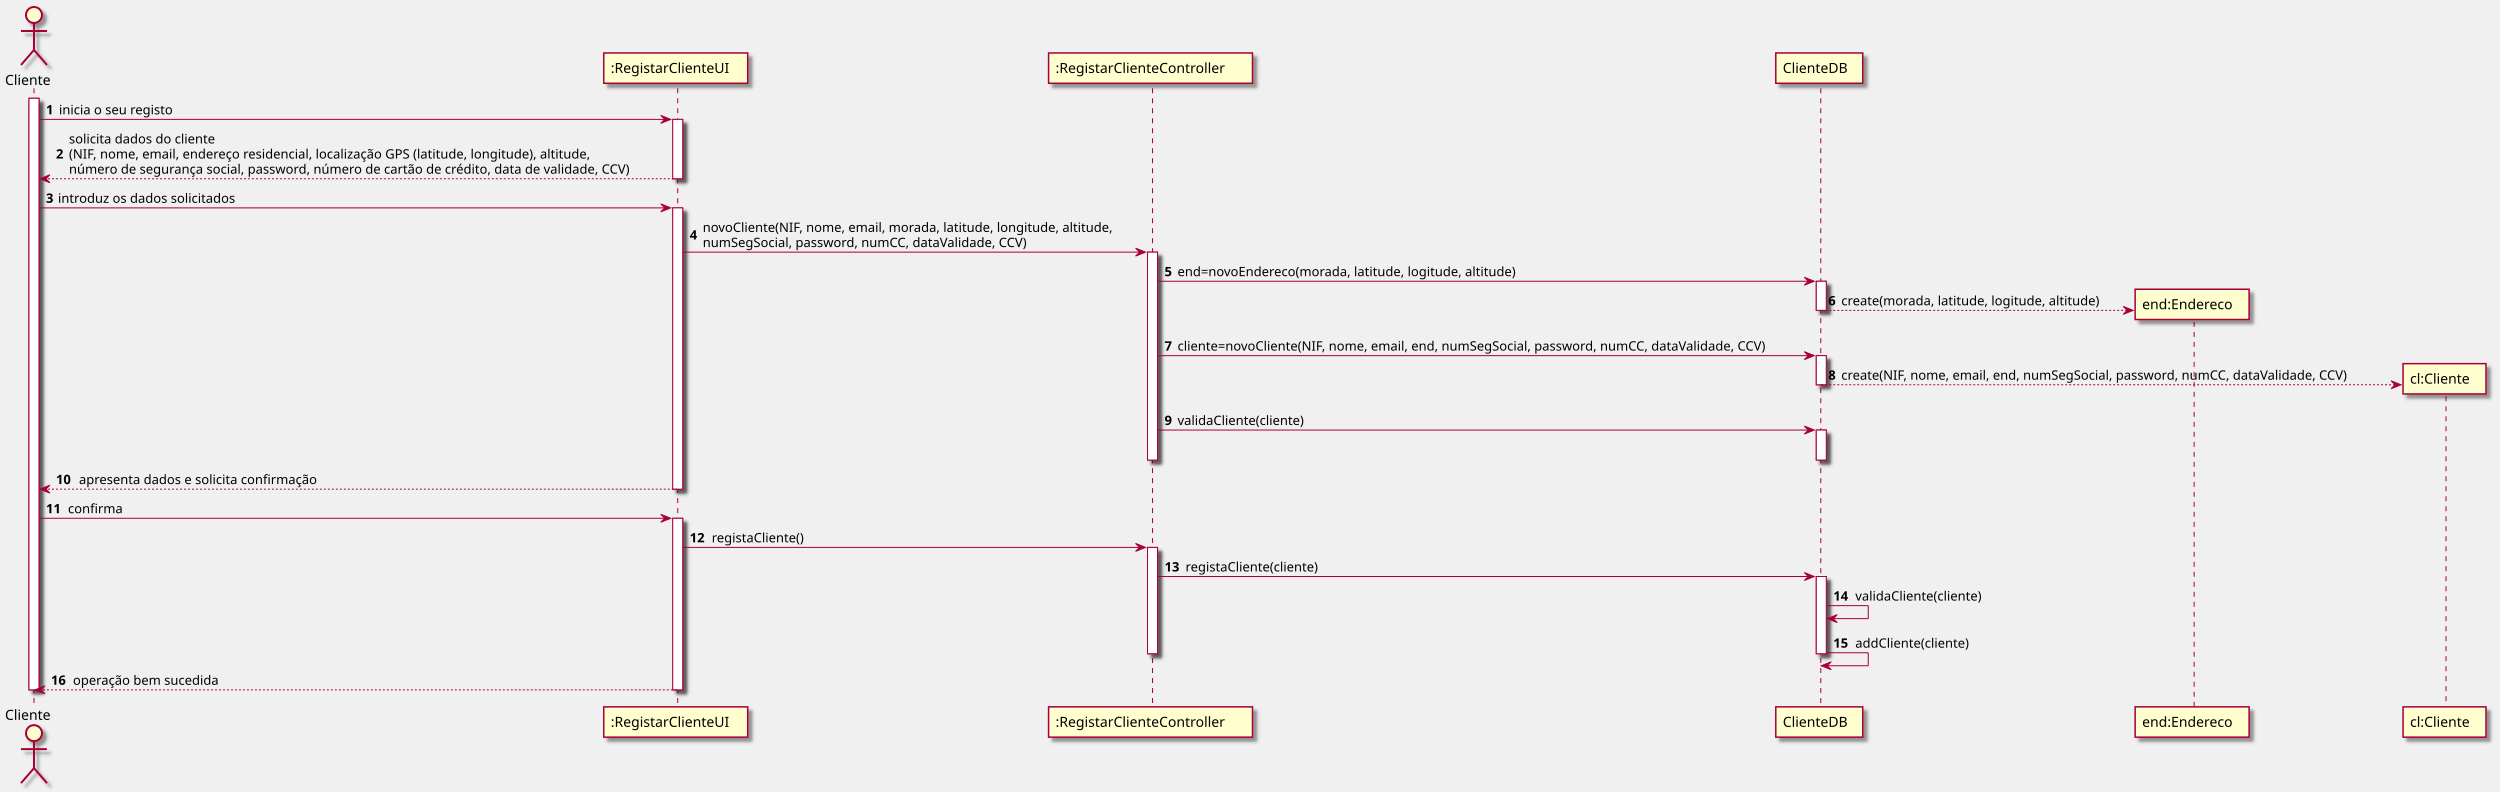
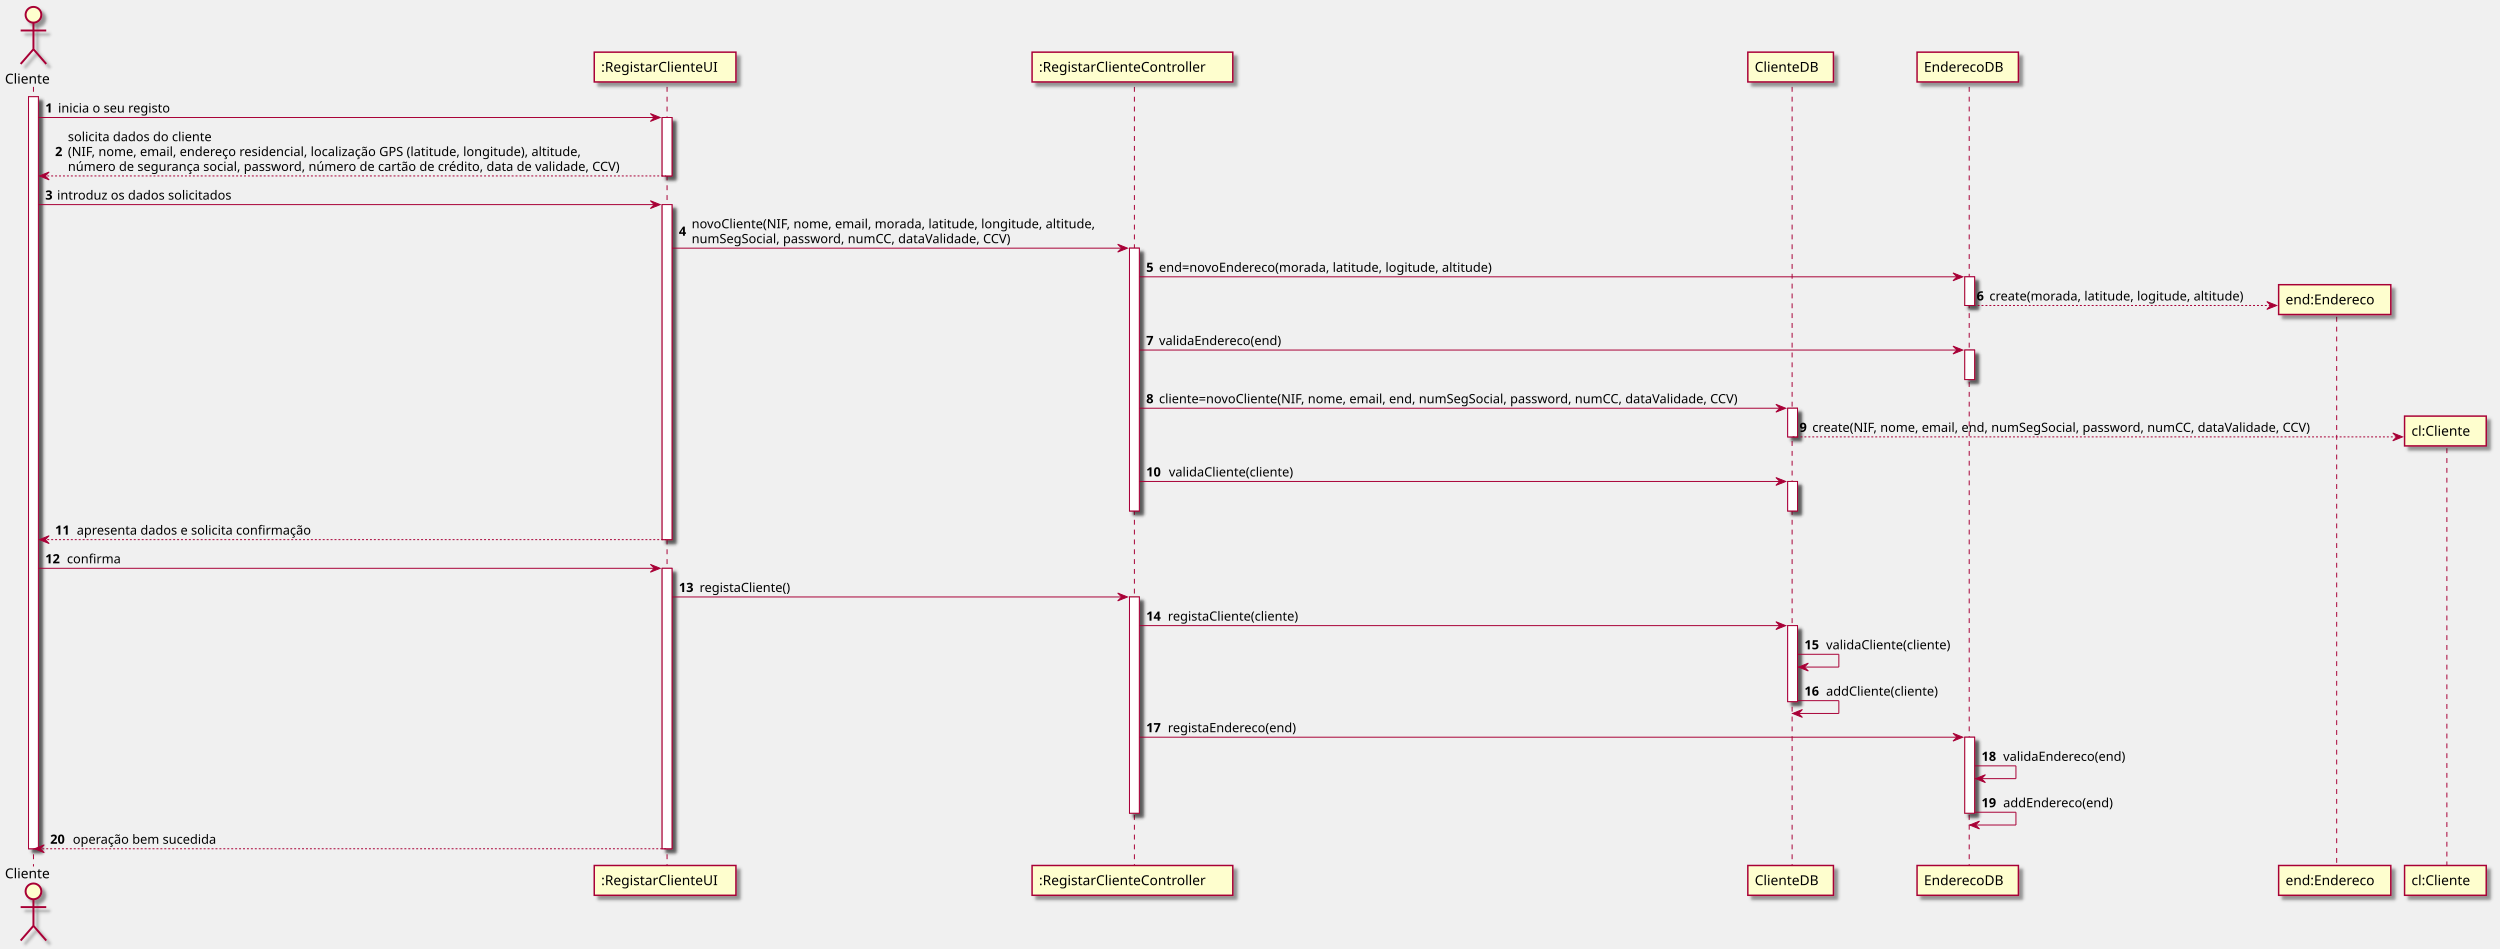
- <svg xmlns="http://www.w3.org/2000/svg" contentScriptType="application/ecmascript" contentStyleType="text/css" height="792px" preserveAspectRatio="none" style="width:2501px;height:792px;" version="1.1" viewBox="0 0 2501 792" width="2501px" zoomAndPan="magnify">
+ <svg xmlns="http://www.w3.org/2000/svg" contentScriptType="application/ecmascript" contentStyleType="text/css" height="964px" preserveAspectRatio="none" style="width:2541px;height:964px;" version="1.1" viewBox="0 0 2541 964" width="2541px" zoomAndPan="magnify">
  <defs>
-     <filter height="300%" id="f15sur0fkm1qn9" width="300%" x="-1" y="-1">
+     <filter height="300%" id="fn2s65apc1bjp" width="300%" x="-1" y="-1">
      <feGaussianBlur result="blurOut" stdDeviation="2.0" />
      <feColorMatrix in="blurOut" result="blurOut2" type="matrix" values="0 0 0 0 0 0 0 0 0 0 0 0 0 0 0 0 0 0 .4 0" />
      <feOffset dx="4.0" dy="4.0" in="blurOut2" result="blurOut3" />
      <feBlend in="SourceGraphic" in2="blurOut3" mode="normal" />
    </filter>
  </defs>
  <g>
-     <rect fill="#FFFFFF" filter="url(#f15sur0fkm1qn9)" height="591.852" style="stroke:#A80036;stroke-width:1.0;" width="10" x="29" y="98.297" />
-     <rect fill="#FFFFFF" filter="url(#f15sur0fkm1qn9)" height="59.398" style="stroke:#A80036;stroke-width:1.0;" width="10" x="673" y="119.43" />
-     <rect fill="#FFFFFF" filter="url(#f15sur0fkm1qn9)" height="281.391" style="stroke:#A80036;stroke-width:1.0;" width="10" x="673" y="207.961" />
-     <rect fill="#FFFFFF" filter="url(#f15sur0fkm1qn9)" height="171.664" style="stroke:#A80036;stroke-width:1.0;" width="10" x="673" y="518.484" />
-     <rect fill="#FFFFFF" filter="url(#f15sur0fkm1qn9)" height="207.992" style="stroke:#A80036;stroke-width:1.0;" width="10" x="1148" y="252.227" />
-     <rect fill="#FFFFFF" filter="url(#f15sur0fkm1qn9)" height="106.398" style="stroke:#A80036;stroke-width:1.0;" width="10" x="1148" y="547.617" />
-     <rect fill="#FFFFFF" filter="url(#f15sur0fkm1qn9)" height="29.133" style="stroke:#A80036;stroke-width:1.0;" width="10" x="1817" y="281.359" />
-     <rect fill="#FFFFFF" filter="url(#f15sur0fkm1qn9)" height="29.133" style="stroke:#A80036;stroke-width:1.0;" width="10" x="1817" y="355.789" />
-     <rect fill="#FFFFFF" filter="url(#f15sur0fkm1qn9)" height="30" style="stroke:#A80036;stroke-width:1.0;" width="10" x="1817" y="430.219" />
-     <rect fill="#FFFFFF" filter="url(#f15sur0fkm1qn9)" height="77.266" style="stroke:#A80036;stroke-width:1.0;" width="10" x="1817" y="576.75" />
-     <line style="stroke:#A80036;stroke-width:1.0;stroke-dasharray:5.0,5.0;" x1="34" x2="34" y1="88.297" y2="708.148" />
-     <line style="stroke:#A80036;stroke-width:1.0;stroke-dasharray:5.0,5.0;" x1="678" x2="678" y1="88.297" y2="708.148" />
-     <line style="stroke:#A80036;stroke-width:1.0;stroke-dasharray:5.0,5.0;" x1="1153" x2="1153" y1="88.297" y2="708.148" />
-     <line style="stroke:#A80036;stroke-width:1.0;stroke-dasharray:5.0,5.0;" x1="1821.5" x2="1821.5" y1="88.297" y2="708.148" />
-     <line style="stroke:#A80036;stroke-width:1.0;stroke-dasharray:5.0,5.0;" x1="2195" x2="2195" y1="322.008" y2="708.148" />
-     <line style="stroke:#A80036;stroke-width:1.0;stroke-dasharray:5.0,5.0;" x1="2447" x2="2447" y1="396.438" y2="708.148" />
+     <rect fill="#FFFFFF" filter="url(#fn2s65apc1bjp)" height="764.383" style="stroke:#A80036;stroke-width:1.0;" width="10" x="29" y="98.297" />
+     <rect fill="#FFFFFF" filter="url(#fn2s65apc1bjp)" height="59.398" style="stroke:#A80036;stroke-width:1.0;" width="10" x="673" y="119.43" />
+     <rect fill="#FFFFFF" filter="url(#fn2s65apc1bjp)" height="340.523" style="stroke:#A80036;stroke-width:1.0;" width="10" x="673" y="207.961" />
+     <rect fill="#FFFFFF" filter="url(#fn2s65apc1bjp)" height="285.062" style="stroke:#A80036;stroke-width:1.0;" width="10" x="673" y="577.617" />
+     <rect fill="#FFFFFF" filter="url(#fn2s65apc1bjp)" height="267.125" style="stroke:#A80036;stroke-width:1.0;" width="10" x="1148" y="252.227" />
+     <rect fill="#FFFFFF" filter="url(#fn2s65apc1bjp)" height="219.797" style="stroke:#A80036;stroke-width:1.0;" width="10" x="1148" y="606.75" />
+     <rect fill="#FFFFFF" filter="url(#fn2s65apc1bjp)" height="29.133" style="stroke:#A80036;stroke-width:1.0;" width="10" x="1817" y="414.922" />
+     <rect fill="#FFFFFF" filter="url(#fn2s65apc1bjp)" height="30" style="stroke:#A80036;stroke-width:1.0;" width="10" x="1817" y="489.352" />
+     <rect fill="#FFFFFF" filter="url(#fn2s65apc1bjp)" height="77.266" style="stroke:#A80036;stroke-width:1.0;" width="10" x="1817" y="635.883" />
+     <rect fill="#FFFFFF" filter="url(#fn2s65apc1bjp)" height="29.133" style="stroke:#A80036;stroke-width:1.0;" width="10" x="1997" y="281.359" />
+     <rect fill="#FFFFFF" filter="url(#fn2s65apc1bjp)" height="30" style="stroke:#A80036;stroke-width:1.0;" width="10" x="1997" y="355.789" />
+     <rect fill="#FFFFFF" filter="url(#fn2s65apc1bjp)" height="77.266" style="stroke:#A80036;stroke-width:1.0;" width="10" x="1997" y="749.281" />
+     <line style="stroke:#A80036;stroke-width:1.0;stroke-dasharray:5.0,5.0;" x1="34" x2="34" y1="88.297" y2="880.68" />
+     <line style="stroke:#A80036;stroke-width:1.0;stroke-dasharray:5.0,5.0;" x1="678" x2="678" y1="88.297" y2="880.68" />
+     <line style="stroke:#A80036;stroke-width:1.0;stroke-dasharray:5.0,5.0;" x1="1153" x2="1153" y1="88.297" y2="880.68" />
+     <line style="stroke:#A80036;stroke-width:1.0;stroke-dasharray:5.0,5.0;" x1="1821.5" x2="1821.5" y1="88.297" y2="880.68" />
+     <line style="stroke:#A80036;stroke-width:1.0;stroke-dasharray:5.0,5.0;" x1="2001.5" x2="2001.5" y1="88.297" y2="880.68" />
+     <line style="stroke:#A80036;stroke-width:1.0;stroke-dasharray:5.0,5.0;" x1="2375" x2="2375" y1="322.008" y2="880.68" />
+     <line style="stroke:#A80036;stroke-width:1.0;stroke-dasharray:5.0,5.0;" x1="2487" x2="2487" y1="455.57" y2="880.68" />
    <text fill="#000000" font-family="sans-serif" font-size="14" lengthAdjust="spacing" textLength="52" x="5" y="84.995">Cliente</text>
-     <ellipse cx="34" cy="15" fill="#FEFECE" filter="url(#f15sur0fkm1qn9)" rx="8" ry="8" style="stroke:#A80036;stroke-width:2.0;" />
-     <path d="M34,23 L34,50 M21,31 L47,31 M34,50 L21,65 M34,50 L47,65 " fill="none" filter="url(#f15sur0fkm1qn9)" style="stroke:#A80036;stroke-width:2.0;" />
-     <text fill="#000000" font-family="sans-serif" font-size="14" lengthAdjust="spacing" textLength="52" x="5" y="720.144">Cliente</text>
-     <ellipse cx="34" cy="733.445" fill="#FEFECE" filter="url(#f15sur0fkm1qn9)" rx="8" ry="8" style="stroke:#A80036;stroke-width:2.0;" />
-     <path d="M34,741.445 L34,768.445 M21,749.445 L47,749.445 M34,768.445 L21,783.445 M34,768.445 L47,783.445 " fill="none" filter="url(#f15sur0fkm1qn9)" style="stroke:#A80036;stroke-width:2.0;" />
-     <rect fill="#FEFECE" filter="url(#f15sur0fkm1qn9)" height="30.297" style="stroke:#A80036;stroke-width:1.5;" width="144" x="604" y="53" />
+     <ellipse cx="34" cy="15" fill="#FEFECE" filter="url(#fn2s65apc1bjp)" rx="8" ry="8" style="stroke:#A80036;stroke-width:2.0;" />
+     <path d="M34,23 L34,50 M21,31 L47,31 M34,50 L21,65 M34,50 L47,65 " fill="none" filter="url(#fn2s65apc1bjp)" style="stroke:#A80036;stroke-width:2.0;" />
+     <text fill="#000000" font-family="sans-serif" font-size="14" lengthAdjust="spacing" textLength="52" x="5" y="892.675">Cliente</text>
+     <ellipse cx="34" cy="905.977" fill="#FEFECE" filter="url(#fn2s65apc1bjp)" rx="8" ry="8" style="stroke:#A80036;stroke-width:2.0;" />
+     <path d="M34,913.977 L34,940.977 M21,921.977 L47,921.977 M34,940.977 L21,955.977 M34,940.977 L47,955.977 " fill="none" filter="url(#fn2s65apc1bjp)" style="stroke:#A80036;stroke-width:2.0;" />
+     <rect fill="#FEFECE" filter="url(#fn2s65apc1bjp)" height="30.297" style="stroke:#A80036;stroke-width:1.5;" width="144" x="604" y="53" />
    <text fill="#000000" font-family="sans-serif" font-size="14" lengthAdjust="spacing" textLength="130" x="611" y="72.995">:RegistarClienteUI</text>
-     <rect fill="#FEFECE" filter="url(#f15sur0fkm1qn9)" height="30.297" style="stroke:#A80036;stroke-width:1.5;" width="144" x="604" y="707.148" />
-     <text fill="#000000" font-family="sans-serif" font-size="14" lengthAdjust="spacing" textLength="130" x="611" y="727.144">:RegistarClienteUI</text>
-     <rect fill="#FEFECE" filter="url(#f15sur0fkm1qn9)" height="30.297" style="stroke:#A80036;stroke-width:1.5;" width="204" x="1049" y="53" />
+     <rect fill="#FEFECE" filter="url(#fn2s65apc1bjp)" height="30.297" style="stroke:#A80036;stroke-width:1.5;" width="144" x="604" y="879.68" />
+     <text fill="#000000" font-family="sans-serif" font-size="14" lengthAdjust="spacing" textLength="130" x="611" y="899.675">:RegistarClienteUI</text>
+     <rect fill="#FEFECE" filter="url(#fn2s65apc1bjp)" height="30.297" style="stroke:#A80036;stroke-width:1.5;" width="204" x="1049" y="53" />
    <text fill="#000000" font-family="sans-serif" font-size="14" lengthAdjust="spacing" textLength="190" x="1056" y="72.995">:RegistarClienteController</text>
-     <rect fill="#FEFECE" filter="url(#f15sur0fkm1qn9)" height="30.297" style="stroke:#A80036;stroke-width:1.5;" width="204" x="1049" y="707.148" />
-     <text fill="#000000" font-family="sans-serif" font-size="14" lengthAdjust="spacing" textLength="190" x="1056" y="727.144">:RegistarClienteController</text>
-     <rect fill="#FEFECE" filter="url(#f15sur0fkm1qn9)" height="30.297" style="stroke:#A80036;stroke-width:1.5;" width="87" x="1776.5" y="53" />
+     <rect fill="#FEFECE" filter="url(#fn2s65apc1bjp)" height="30.297" style="stroke:#A80036;stroke-width:1.5;" width="204" x="1049" y="879.68" />
+     <text fill="#000000" font-family="sans-serif" font-size="14" lengthAdjust="spacing" textLength="190" x="1056" y="899.675">:RegistarClienteController</text>
+     <rect fill="#FEFECE" filter="url(#fn2s65apc1bjp)" height="30.297" style="stroke:#A80036;stroke-width:1.5;" width="87" x="1776.5" y="53" />
    <text fill="#000000" font-family="sans-serif" font-size="14" lengthAdjust="spacing" textLength="73" x="1783.5" y="72.995">ClienteDB</text>
-     <rect fill="#FEFECE" filter="url(#f15sur0fkm1qn9)" height="30.297" style="stroke:#A80036;stroke-width:1.5;" width="87" x="1776.5" y="707.148" />
-     <text fill="#000000" font-family="sans-serif" font-size="14" lengthAdjust="spacing" textLength="73" x="1783.5" y="727.144">ClienteDB</text>
-     <rect fill="#FEFECE" filter="url(#f15sur0fkm1qn9)" height="30.297" style="stroke:#A80036;stroke-width:1.5;" width="114" x="2136" y="707.148" />
-     <text fill="#000000" font-family="sans-serif" font-size="14" lengthAdjust="spacing" textLength="100" x="2143" y="727.144">end:Endereco</text>
-     <rect fill="#FEFECE" filter="url(#f15sur0fkm1qn9)" height="30.297" style="stroke:#A80036;stroke-width:1.5;" width="83" x="2404" y="707.148" />
-     <text fill="#000000" font-family="sans-serif" font-size="14" lengthAdjust="spacing" textLength="69" x="2411" y="727.144">cl:Cliente</text>
-     <rect fill="#FFFFFF" filter="url(#f15sur0fkm1qn9)" height="591.852" style="stroke:#A80036;stroke-width:1.0;" width="10" x="29" y="98.297" />
-     <rect fill="#FFFFFF" filter="url(#f15sur0fkm1qn9)" height="59.398" style="stroke:#A80036;stroke-width:1.0;" width="10" x="673" y="119.43" />
-     <rect fill="#FFFFFF" filter="url(#f15sur0fkm1qn9)" height="281.391" style="stroke:#A80036;stroke-width:1.0;" width="10" x="673" y="207.961" />
-     <rect fill="#FFFFFF" filter="url(#f15sur0fkm1qn9)" height="171.664" style="stroke:#A80036;stroke-width:1.0;" width="10" x="673" y="518.484" />
-     <rect fill="#FFFFFF" filter="url(#f15sur0fkm1qn9)" height="207.992" style="stroke:#A80036;stroke-width:1.0;" width="10" x="1148" y="252.227" />
-     <rect fill="#FFFFFF" filter="url(#f15sur0fkm1qn9)" height="106.398" style="stroke:#A80036;stroke-width:1.0;" width="10" x="1148" y="547.617" />
-     <rect fill="#FFFFFF" filter="url(#f15sur0fkm1qn9)" height="29.133" style="stroke:#A80036;stroke-width:1.0;" width="10" x="1817" y="281.359" />
-     <rect fill="#FFFFFF" filter="url(#f15sur0fkm1qn9)" height="29.133" style="stroke:#A80036;stroke-width:1.0;" width="10" x="1817" y="355.789" />
-     <rect fill="#FFFFFF" filter="url(#f15sur0fkm1qn9)" height="30" style="stroke:#A80036;stroke-width:1.0;" width="10" x="1817" y="430.219" />
-     <rect fill="#FFFFFF" filter="url(#f15sur0fkm1qn9)" height="77.266" style="stroke:#A80036;stroke-width:1.0;" width="10" x="1817" y="576.75" />
+     <rect fill="#FEFECE" filter="url(#fn2s65apc1bjp)" height="30.297" style="stroke:#A80036;stroke-width:1.5;" width="87" x="1776.5" y="879.68" />
+     <text fill="#000000" font-family="sans-serif" font-size="14" lengthAdjust="spacing" textLength="73" x="1783.5" y="899.675">ClienteDB</text>
+     <rect fill="#FEFECE" filter="url(#fn2s65apc1bjp)" height="30.297" style="stroke:#A80036;stroke-width:1.5;" width="103" x="1948.5" y="53" />
+     <text fill="#000000" font-family="sans-serif" font-size="14" lengthAdjust="spacing" textLength="89" x="1955.5" y="72.995">EnderecoDB</text>
+     <rect fill="#FEFECE" filter="url(#fn2s65apc1bjp)" height="30.297" style="stroke:#A80036;stroke-width:1.5;" width="103" x="1948.5" y="879.68" />
+     <text fill="#000000" font-family="sans-serif" font-size="14" lengthAdjust="spacing" textLength="89" x="1955.5" y="899.675">EnderecoDB</text>
+     <rect fill="#FEFECE" filter="url(#fn2s65apc1bjp)" height="30.297" style="stroke:#A80036;stroke-width:1.5;" width="114" x="2316" y="879.68" />
+     <text fill="#000000" font-family="sans-serif" font-size="14" lengthAdjust="spacing" textLength="100" x="2323" y="899.675">end:Endereco</text>
+     <rect fill="#FEFECE" filter="url(#fn2s65apc1bjp)" height="30.297" style="stroke:#A80036;stroke-width:1.5;" width="83" x="2444" y="879.68" />
+     <text fill="#000000" font-family="sans-serif" font-size="14" lengthAdjust="spacing" textLength="69" x="2451" y="899.675">cl:Cliente</text>
+     <rect fill="#FFFFFF" filter="url(#fn2s65apc1bjp)" height="764.383" style="stroke:#A80036;stroke-width:1.0;" width="10" x="29" y="98.297" />
+     <rect fill="#FFFFFF" filter="url(#fn2s65apc1bjp)" height="59.398" style="stroke:#A80036;stroke-width:1.0;" width="10" x="673" y="119.43" />
+     <rect fill="#FFFFFF" filter="url(#fn2s65apc1bjp)" height="340.523" style="stroke:#A80036;stroke-width:1.0;" width="10" x="673" y="207.961" />
+     <rect fill="#FFFFFF" filter="url(#fn2s65apc1bjp)" height="285.062" style="stroke:#A80036;stroke-width:1.0;" width="10" x="673" y="577.617" />
+     <rect fill="#FFFFFF" filter="url(#fn2s65apc1bjp)" height="267.125" style="stroke:#A80036;stroke-width:1.0;" width="10" x="1148" y="252.227" />
+     <rect fill="#FFFFFF" filter="url(#fn2s65apc1bjp)" height="219.797" style="stroke:#A80036;stroke-width:1.0;" width="10" x="1148" y="606.75" />
+     <rect fill="#FFFFFF" filter="url(#fn2s65apc1bjp)" height="29.133" style="stroke:#A80036;stroke-width:1.0;" width="10" x="1817" y="414.922" />
+     <rect fill="#FFFFFF" filter="url(#fn2s65apc1bjp)" height="30" style="stroke:#A80036;stroke-width:1.0;" width="10" x="1817" y="489.352" />
+     <rect fill="#FFFFFF" filter="url(#fn2s65apc1bjp)" height="77.266" style="stroke:#A80036;stroke-width:1.0;" width="10" x="1817" y="635.883" />
+     <rect fill="#FFFFFF" filter="url(#fn2s65apc1bjp)" height="29.133" style="stroke:#A80036;stroke-width:1.0;" width="10" x="1997" y="281.359" />
+     <rect fill="#FFFFFF" filter="url(#fn2s65apc1bjp)" height="30" style="stroke:#A80036;stroke-width:1.0;" width="10" x="1997" y="355.789" />
+     <rect fill="#FFFFFF" filter="url(#fn2s65apc1bjp)" height="77.266" style="stroke:#A80036;stroke-width:1.0;" width="10" x="1997" y="749.281" />
    <polygon fill="#A80036" points="661,115.43,671,119.43,661,123.43,665,119.43" style="stroke:#A80036;stroke-width:1.0;" />
    <line style="stroke:#A80036;stroke-width:1.0;" x1="39" x2="667" y1="119.43" y2="119.43" />
    <text fill="#000000" font-family="sans-serif" font-size="13" font-weight="bold" lengthAdjust="spacing" textLength="9" x="46" y="114.364">1</text>
    <text fill="#000000" font-family="sans-serif" font-size="13" lengthAdjust="spacing" textLength="119" x="59" y="114.364">inicia o seu registo</text>
    <polygon fill="#A80036" points="50,174.828,40,178.828,50,182.828,46,178.828" style="stroke:#A80036;stroke-width:1.0;" />
    <line style="stroke:#A80036;stroke-width:1.0;stroke-dasharray:2.0,2.0;" x1="44" x2="677" y1="178.828" y2="178.828" />
    <text fill="#000000" font-family="sans-serif" font-size="13" font-weight="bold" lengthAdjust="spacing" textLength="9" x="56" y="158.629">2</text>
    <text fill="#000000" font-family="sans-serif" font-size="13" lengthAdjust="spacing" textLength="153" x="69" y="143.497">solicita dados do cliente</text>
    <text fill="#000000" font-family="sans-serif" font-size="13" lengthAdjust="spacing" textLength="549" x="69" y="158.629">(NIF, nome, email, endereço residencial, localização GPS (latitude, longitude), altitude,</text>
    <text fill="#000000" font-family="sans-serif" font-size="13" lengthAdjust="spacing" textLength="597" x="69" y="173.762">número de segurança social, password, número de cartão de crédito, data de validade, CCV)</text>
    <polygon fill="#A80036" points="661,203.961,671,207.961,661,211.961,665,207.961" style="stroke:#A80036;stroke-width:1.0;" />
    <line style="stroke:#A80036;stroke-width:1.0;" x1="39" x2="667" y1="207.961" y2="207.961" />
    <text fill="#000000" font-family="sans-serif" font-size="13" font-weight="bold" lengthAdjust="spacing" textLength="8" x="46" y="202.895">3</text>
    <text fill="#000000" font-family="sans-serif" font-size="13" lengthAdjust="spacing" textLength="185" x="58" y="202.895">introduz os dados solicitados</text>
    <polygon fill="#A80036" points="1136,248.227,1146,252.227,1136,256.227,1140,252.227" style="stroke:#A80036;stroke-width:1.0;" />
    <line style="stroke:#A80036;stroke-width:1.0;" x1="683" x2="1142" y1="252.227" y2="252.227" />
    <text fill="#000000" font-family="sans-serif" font-size="13" font-weight="bold" lengthAdjust="spacing" textLength="9" x="690" y="239.594">4</text>
    <text fill="#000000" font-family="sans-serif" font-size="13" lengthAdjust="spacing" textLength="429" x="703" y="232.028">novoCliente(NIF, nome, email, morada, latitude, longitude, altitude,</text>
    <text fill="#000000" font-family="sans-serif" font-size="13" lengthAdjust="spacing" textLength="347" x="703" y="247.161">numSegSocial, password, numCC, dataValidade, CCV)</text>
-     <polygon fill="#A80036" points="1805,277.359,1815,281.359,1805,285.359,1809,281.359" style="stroke:#A80036;stroke-width:1.0;" />
-     <line style="stroke:#A80036;stroke-width:1.0;" x1="1158" x2="1811" y1="281.359" y2="281.359" />
+     <polygon fill="#A80036" points="1985,277.359,1995,281.359,1985,285.359,1989,281.359" style="stroke:#A80036;stroke-width:1.0;" />
+     <line style="stroke:#A80036;stroke-width:1.0;" x1="1158" x2="1991" y1="281.359" y2="281.359" />
    <text fill="#000000" font-family="sans-serif" font-size="13" font-weight="bold" lengthAdjust="spacing" textLength="9" x="1165" y="276.293">5</text>
    <text fill="#000000" font-family="sans-serif" font-size="13" lengthAdjust="spacing" textLength="357" x="1178" y="276.293">end=novoEndereco(morada, latitude, logitude, altitude)</text>
-     <polygon fill="#A80036" points="2124,306.492,2134,310.492,2124,314.492,2128,310.492" style="stroke:#A80036;stroke-width:1.0;" />
-     <line style="stroke:#A80036;stroke-width:1.0;stroke-dasharray:2.0,2.0;" x1="1822" x2="2130" y1="310.492" y2="310.492" />
-     <text fill="#000000" font-family="sans-serif" font-size="13" font-weight="bold" lengthAdjust="spacing" textLength="9" x="1829" y="305.426">6</text>
-     <text fill="#000000" font-family="sans-serif" font-size="13" lengthAdjust="spacing" textLength="272" x="1842" y="305.426">create(morada, latitude, logitude, altitude)</text>
-     <rect fill="#FEFECE" filter="url(#f15sur0fkm1qn9)" height="30.297" style="stroke:#A80036;stroke-width:1.5;" width="114" x="2136" y="289.359" />
-     <text fill="#000000" font-family="sans-serif" font-size="14" lengthAdjust="spacing" textLength="100" x="2143" y="309.354">end:Endereco</text>
-     <polygon fill="#A80036" points="1805,351.789,1815,355.789,1805,359.789,1809,355.789" style="stroke:#A80036;stroke-width:1.0;" />
-     <line style="stroke:#A80036;stroke-width:1.0;" x1="1158" x2="1811" y1="355.789" y2="355.789" />
+     <polygon fill="#A80036" points="2304,306.492,2314,310.492,2304,314.492,2308,310.492" style="stroke:#A80036;stroke-width:1.0;" />
+     <line style="stroke:#A80036;stroke-width:1.0;stroke-dasharray:2.0,2.0;" x1="2002" x2="2310" y1="310.492" y2="310.492" />
+     <text fill="#000000" font-family="sans-serif" font-size="13" font-weight="bold" lengthAdjust="spacing" textLength="9" x="2009" y="305.426">6</text>
+     <text fill="#000000" font-family="sans-serif" font-size="13" lengthAdjust="spacing" textLength="272" x="2022" y="305.426">create(morada, latitude, logitude, altitude)</text>
+     <rect fill="#FEFECE" filter="url(#fn2s65apc1bjp)" height="30.297" style="stroke:#A80036;stroke-width:1.5;" width="114" x="2316" y="289.359" />
+     <text fill="#000000" font-family="sans-serif" font-size="14" lengthAdjust="spacing" textLength="100" x="2323" y="309.354">end:Endereco</text>
+     <polygon fill="#A80036" points="1985,351.789,1995,355.789,1985,359.789,1989,355.789" style="stroke:#A80036;stroke-width:1.0;" />
+     <line style="stroke:#A80036;stroke-width:1.0;" x1="1158" x2="1991" y1="355.789" y2="355.789" />
    <text fill="#000000" font-family="sans-serif" font-size="13" font-weight="bold" lengthAdjust="spacing" textLength="9" x="1165" y="350.723">7</text>
-     <text fill="#000000" font-family="sans-serif" font-size="13" lengthAdjust="spacing" textLength="627" x="1178" y="350.723">cliente=novoCliente(NIF, nome, email, end, numSegSocial, password, numCC, dataValidade, CCV)</text>
-     <polygon fill="#A80036" points="2392,380.922,2402,384.922,2392,388.922,2396,384.922" style="stroke:#A80036;stroke-width:1.0;" />
-     <line style="stroke:#A80036;stroke-width:1.0;stroke-dasharray:2.0,2.0;" x1="1822" x2="2398" y1="384.922" y2="384.922" />
-     <text fill="#000000" font-family="sans-serif" font-size="13" font-weight="bold" lengthAdjust="spacing" textLength="9" x="1829" y="379.856">8</text>
-     <text fill="#000000" font-family="sans-serif" font-size="13" lengthAdjust="spacing" textLength="540" x="1842" y="379.856">create(NIF, nome, email, end, numSegSocial, password, numCC, dataValidade, CCV)</text>
-     <rect fill="#FEFECE" filter="url(#f15sur0fkm1qn9)" height="30.297" style="stroke:#A80036;stroke-width:1.5;" width="83" x="2404" y="363.789" />
-     <text fill="#000000" font-family="sans-serif" font-size="14" lengthAdjust="spacing" textLength="69" x="2411" y="383.784">cl:Cliente</text>
-     <polygon fill="#A80036" points="1805,426.219,1815,430.219,1805,434.219,1809,430.219" style="stroke:#A80036;stroke-width:1.0;" />
-     <line style="stroke:#A80036;stroke-width:1.0;" x1="1158" x2="1811" y1="430.219" y2="430.219" />
-     <text fill="#000000" font-family="sans-serif" font-size="13" font-weight="bold" lengthAdjust="spacing" textLength="9" x="1165" y="425.153">9</text>
-     <text fill="#000000" font-family="sans-serif" font-size="13" lengthAdjust="spacing" textLength="134" x="1178" y="425.153">validaCliente(cliente)</text>
-     <polygon fill="#A80036" points="50,485.352,40,489.352,50,493.352,46,489.352" style="stroke:#A80036;stroke-width:1.0;" />
-     <line style="stroke:#A80036;stroke-width:1.0;stroke-dasharray:2.0,2.0;" x1="44" x2="677" y1="489.352" y2="489.352" />
-     <text fill="#000000" font-family="sans-serif" font-size="13" font-weight="bold" lengthAdjust="spacing" textLength="19" x="56" y="484.286">10</text>
-     <text fill="#000000" font-family="sans-serif" font-size="13" lengthAdjust="spacing" textLength="252" x="79" y="484.286">apresenta dados e solicita confirmação</text>
-     <polygon fill="#A80036" points="661,514.484,671,518.484,661,522.484,665,518.484" style="stroke:#A80036;stroke-width:1.0;" />
-     <line style="stroke:#A80036;stroke-width:1.0;" x1="39" x2="667" y1="518.484" y2="518.484" />
-     <text fill="#000000" font-family="sans-serif" font-size="13" font-weight="bold" lengthAdjust="spacing" textLength="18" x="46" y="513.418">11</text>
-     <text fill="#000000" font-family="sans-serif" font-size="13" lengthAdjust="spacing" textLength="57" x="68" y="513.418">confirma</text>
-     <polygon fill="#A80036" points="1136,543.617,1146,547.617,1136,551.617,1140,547.617" style="stroke:#A80036;stroke-width:1.0;" />
-     <line style="stroke:#A80036;stroke-width:1.0;" x1="683" x2="1142" y1="547.617" y2="547.617" />
-     <text fill="#000000" font-family="sans-serif" font-size="13" font-weight="bold" lengthAdjust="spacing" textLength="18" x="690" y="542.551">12</text>
-     <text fill="#000000" font-family="sans-serif" font-size="13" lengthAdjust="spacing" textLength="98" x="712" y="542.551">registaCliente()</text>
-     <polygon fill="#A80036" points="1805,572.75,1815,576.75,1805,580.75,1809,576.75" style="stroke:#A80036;stroke-width:1.0;" />
-     <line style="stroke:#A80036;stroke-width:1.0;" x1="1158" x2="1811" y1="576.75" y2="576.75" />
-     <text fill="#000000" font-family="sans-serif" font-size="13" font-weight="bold" lengthAdjust="spacing" textLength="17" x="1165" y="571.684">13</text>
-     <text fill="#000000" font-family="sans-serif" font-size="13" lengthAdjust="spacing" textLength="140" x="1186" y="571.684">registaCliente(cliente)</text>
-     <line style="stroke:#A80036;stroke-width:1.0;" x1="1827" x2="1869" y1="605.883" y2="605.883" />
-     <line style="stroke:#A80036;stroke-width:1.0;" x1="1869" x2="1869" y1="605.883" y2="618.883" />
-     <line style="stroke:#A80036;stroke-width:1.0;" x1="1828" x2="1869" y1="618.883" y2="618.883" />
-     <polygon fill="#A80036" points="1838,614.883,1828,618.883,1838,622.883,1834,618.883" style="stroke:#A80036;stroke-width:1.0;" />
-     <text fill="#000000" font-family="sans-serif" font-size="13" font-weight="bold" lengthAdjust="spacing" textLength="18" x="1834" y="600.817">14</text>
-     <text fill="#000000" font-family="sans-serif" font-size="13" lengthAdjust="spacing" textLength="134" x="1856" y="600.817">validaCliente(cliente)</text>
-     <line style="stroke:#A80036;stroke-width:1.0;" x1="1827" x2="1869" y1="653.016" y2="653.016" />
-     <line style="stroke:#A80036;stroke-width:1.0;" x1="1869" x2="1869" y1="653.016" y2="666.016" />
-     <line style="stroke:#A80036;stroke-width:1.0;" x1="1822" x2="1869" y1="666.016" y2="666.016" />
-     <polygon fill="#A80036" points="1832,662.016,1822,666.016,1832,670.016,1828,666.016" style="stroke:#A80036;stroke-width:1.0;" />
-     <text fill="#000000" font-family="sans-serif" font-size="13" font-weight="bold" lengthAdjust="spacing" textLength="18" x="1834" y="647.95">15</text>
-     <text fill="#000000" font-family="sans-serif" font-size="13" lengthAdjust="spacing" textLength="120" x="1856" y="647.95">addCliente(cliente)</text>
-     <polygon fill="#A80036" points="45,686.148,35,690.148,45,694.148,41,690.148" style="stroke:#A80036;stroke-width:1.0;" />
-     <line style="stroke:#A80036;stroke-width:1.0;stroke-dasharray:2.0,2.0;" x1="39" x2="677" y1="690.148" y2="690.148" />
-     <text fill="#000000" font-family="sans-serif" font-size="13" font-weight="bold" lengthAdjust="spacing" textLength="18" x="51" y="685.082">16</text>
-     <text fill="#000000" font-family="sans-serif" font-size="13" lengthAdjust="spacing" textLength="154" x="73" y="685.082">operação bem sucedida</text>
+     <text fill="#000000" font-family="sans-serif" font-size="13" lengthAdjust="spacing" textLength="132" x="1178" y="350.723">validaEndereco(end)</text>
+     <polygon fill="#A80036" points="1805,410.922,1815,414.922,1805,418.922,1809,414.922" style="stroke:#A80036;stroke-width:1.0;" />
+     <line style="stroke:#A80036;stroke-width:1.0;" x1="1158" x2="1811" y1="414.922" y2="414.922" />
+     <text fill="#000000" font-family="sans-serif" font-size="13" font-weight="bold" lengthAdjust="spacing" textLength="9" x="1165" y="409.856">8</text>
+     <text fill="#000000" font-family="sans-serif" font-size="13" lengthAdjust="spacing" textLength="627" x="1178" y="409.856">cliente=novoCliente(NIF, nome, email, end, numSegSocial, password, numCC, dataValidade, CCV)</text>
+     <polygon fill="#A80036" points="2432,440.055,2442,444.055,2432,448.055,2436,444.055" style="stroke:#A80036;stroke-width:1.0;" />
+     <line style="stroke:#A80036;stroke-width:1.0;stroke-dasharray:2.0,2.0;" x1="1822" x2="2438" y1="444.055" y2="444.055" />
+     <text fill="#000000" font-family="sans-serif" font-size="13" font-weight="bold" lengthAdjust="spacing" textLength="9" x="1829" y="438.989">9</text>
+     <text fill="#000000" font-family="sans-serif" font-size="13" lengthAdjust="spacing" textLength="540" x="1842" y="438.989">create(NIF, nome, email, end, numSegSocial, password, numCC, dataValidade, CCV)</text>
+     <rect fill="#FEFECE" filter="url(#fn2s65apc1bjp)" height="30.297" style="stroke:#A80036;stroke-width:1.5;" width="83" x="2444" y="422.922" />
+     <text fill="#000000" font-family="sans-serif" font-size="14" lengthAdjust="spacing" textLength="69" x="2451" y="442.917">cl:Cliente</text>
+     <polygon fill="#A80036" points="1805,485.352,1815,489.352,1805,493.352,1809,489.352" style="stroke:#A80036;stroke-width:1.0;" />
+     <line style="stroke:#A80036;stroke-width:1.0;" x1="1158" x2="1811" y1="489.352" y2="489.352" />
+     <text fill="#000000" font-family="sans-serif" font-size="13" font-weight="bold" lengthAdjust="spacing" textLength="19" x="1165" y="484.286">10</text>
+     <text fill="#000000" font-family="sans-serif" font-size="13" lengthAdjust="spacing" textLength="134" x="1188" y="484.286">validaCliente(cliente)</text>
+     <polygon fill="#A80036" points="50,544.484,40,548.484,50,552.484,46,548.484" style="stroke:#A80036;stroke-width:1.0;" />
+     <line style="stroke:#A80036;stroke-width:1.0;stroke-dasharray:2.0,2.0;" x1="44" x2="677" y1="548.484" y2="548.484" />
+     <text fill="#000000" font-family="sans-serif" font-size="13" font-weight="bold" lengthAdjust="spacing" textLength="18" x="56" y="543.418">11</text>
+     <text fill="#000000" font-family="sans-serif" font-size="13" lengthAdjust="spacing" textLength="252" x="78" y="543.418">apresenta dados e solicita confirmação</text>
+     <polygon fill="#A80036" points="661,573.617,671,577.617,661,581.617,665,577.617" style="stroke:#A80036;stroke-width:1.0;" />
+     <line style="stroke:#A80036;stroke-width:1.0;" x1="39" x2="667" y1="577.617" y2="577.617" />
+     <text fill="#000000" font-family="sans-serif" font-size="13" font-weight="bold" lengthAdjust="spacing" textLength="18" x="46" y="572.551">12</text>
+     <text fill="#000000" font-family="sans-serif" font-size="13" lengthAdjust="spacing" textLength="57" x="68" y="572.551">confirma</text>
+     <polygon fill="#A80036" points="1136,602.75,1146,606.75,1136,610.75,1140,606.75" style="stroke:#A80036;stroke-width:1.0;" />
+     <line style="stroke:#A80036;stroke-width:1.0;" x1="683" x2="1142" y1="606.75" y2="606.75" />
+     <text fill="#000000" font-family="sans-serif" font-size="13" font-weight="bold" lengthAdjust="spacing" textLength="17" x="690" y="601.684">13</text>
+     <text fill="#000000" font-family="sans-serif" font-size="13" lengthAdjust="spacing" textLength="98" x="711" y="601.684">registaCliente()</text>
+     <polygon fill="#A80036" points="1805,631.883,1815,635.883,1805,639.883,1809,635.883" style="stroke:#A80036;stroke-width:1.0;" />
+     <line style="stroke:#A80036;stroke-width:1.0;" x1="1158" x2="1811" y1="635.883" y2="635.883" />
+     <text fill="#000000" font-family="sans-serif" font-size="13" font-weight="bold" lengthAdjust="spacing" textLength="18" x="1165" y="630.817">14</text>
+     <text fill="#000000" font-family="sans-serif" font-size="13" lengthAdjust="spacing" textLength="140" x="1187" y="630.817">registaCliente(cliente)</text>
+     <line style="stroke:#A80036;stroke-width:1.0;" x1="1827" x2="1869" y1="665.016" y2="665.016" />
+     <line style="stroke:#A80036;stroke-width:1.0;" x1="1869" x2="1869" y1="665.016" y2="678.016" />
+     <line style="stroke:#A80036;stroke-width:1.0;" x1="1828" x2="1869" y1="678.016" y2="678.016" />
+     <polygon fill="#A80036" points="1838,674.016,1828,678.016,1838,682.016,1834,678.016" style="stroke:#A80036;stroke-width:1.0;" />
+     <text fill="#000000" font-family="sans-serif" font-size="13" font-weight="bold" lengthAdjust="spacing" textLength="18" x="1834" y="659.95">15</text>
+     <text fill="#000000" font-family="sans-serif" font-size="13" lengthAdjust="spacing" textLength="134" x="1856" y="659.95">validaCliente(cliente)</text>
+     <line style="stroke:#A80036;stroke-width:1.0;" x1="1827" x2="1869" y1="712.148" y2="712.148" />
+     <line style="stroke:#A80036;stroke-width:1.0;" x1="1869" x2="1869" y1="712.148" y2="725.148" />
+     <line style="stroke:#A80036;stroke-width:1.0;" x1="1822" x2="1869" y1="725.148" y2="725.148" />
+     <polygon fill="#A80036" points="1832,721.148,1822,725.148,1832,729.148,1828,725.148" style="stroke:#A80036;stroke-width:1.0;" />
+     <text fill="#000000" font-family="sans-serif" font-size="13" font-weight="bold" lengthAdjust="spacing" textLength="18" x="1834" y="707.082">16</text>
+     <text fill="#000000" font-family="sans-serif" font-size="13" lengthAdjust="spacing" textLength="120" x="1856" y="707.082">addCliente(cliente)</text>
+     <polygon fill="#A80036" points="1985,745.281,1995,749.281,1985,753.281,1989,749.281" style="stroke:#A80036;stroke-width:1.0;" />
+     <line style="stroke:#A80036;stroke-width:1.0;" x1="1158" x2="1991" y1="749.281" y2="749.281" />
+     <text fill="#000000" font-family="sans-serif" font-size="13" font-weight="bold" lengthAdjust="spacing" textLength="18" x="1165" y="744.215">17</text>
+     <text fill="#000000" font-family="sans-serif" font-size="13" lengthAdjust="spacing" textLength="138" x="1187" y="744.215">registaEndereco(end)</text>
+     <line style="stroke:#A80036;stroke-width:1.0;" x1="2007" x2="2049" y1="778.414" y2="778.414" />
+     <line style="stroke:#A80036;stroke-width:1.0;" x1="2049" x2="2049" y1="778.414" y2="791.414" />
+     <line style="stroke:#A80036;stroke-width:1.0;" x1="2008" x2="2049" y1="791.414" y2="791.414" />
+     <polygon fill="#A80036" points="2018,787.414,2008,791.414,2018,795.414,2014,791.414" style="stroke:#A80036;stroke-width:1.0;" />
+     <text fill="#000000" font-family="sans-serif" font-size="13" font-weight="bold" lengthAdjust="spacing" textLength="18" x="2014" y="773.348">18</text>
+     <text fill="#000000" font-family="sans-serif" font-size="13" lengthAdjust="spacing" textLength="132" x="2036" y="773.348">validaEndereco(end)</text>
+     <line style="stroke:#A80036;stroke-width:1.0;" x1="2007" x2="2049" y1="825.547" y2="825.547" />
+     <line style="stroke:#A80036;stroke-width:1.0;" x1="2049" x2="2049" y1="825.547" y2="838.547" />
+     <line style="stroke:#A80036;stroke-width:1.0;" x1="2002" x2="2049" y1="838.547" y2="838.547" />
+     <polygon fill="#A80036" points="2012,834.547,2002,838.547,2012,842.547,2008,838.547" style="stroke:#A80036;stroke-width:1.0;" />
+     <text fill="#000000" font-family="sans-serif" font-size="13" font-weight="bold" lengthAdjust="spacing" textLength="18" x="2014" y="820.481">19</text>
+     <text fill="#000000" font-family="sans-serif" font-size="13" lengthAdjust="spacing" textLength="118" x="2036" y="820.481">addEndereco(end)</text>
+     <polygon fill="#A80036" points="45,858.68,35,862.68,45,866.68,41,862.68" style="stroke:#A80036;stroke-width:1.0;" />
+     <line style="stroke:#A80036;stroke-width:1.0;stroke-dasharray:2.0,2.0;" x1="39" x2="677" y1="862.68" y2="862.68" />
+     <text fill="#000000" font-family="sans-serif" font-size="13" font-weight="bold" lengthAdjust="spacing" textLength="19" x="51" y="857.614">20</text>
+     <text fill="#000000" font-family="sans-serif" font-size="13" lengthAdjust="spacing" textLength="154" x="74" y="857.614">operação bem sucedida</text>
  </g>
</svg>
